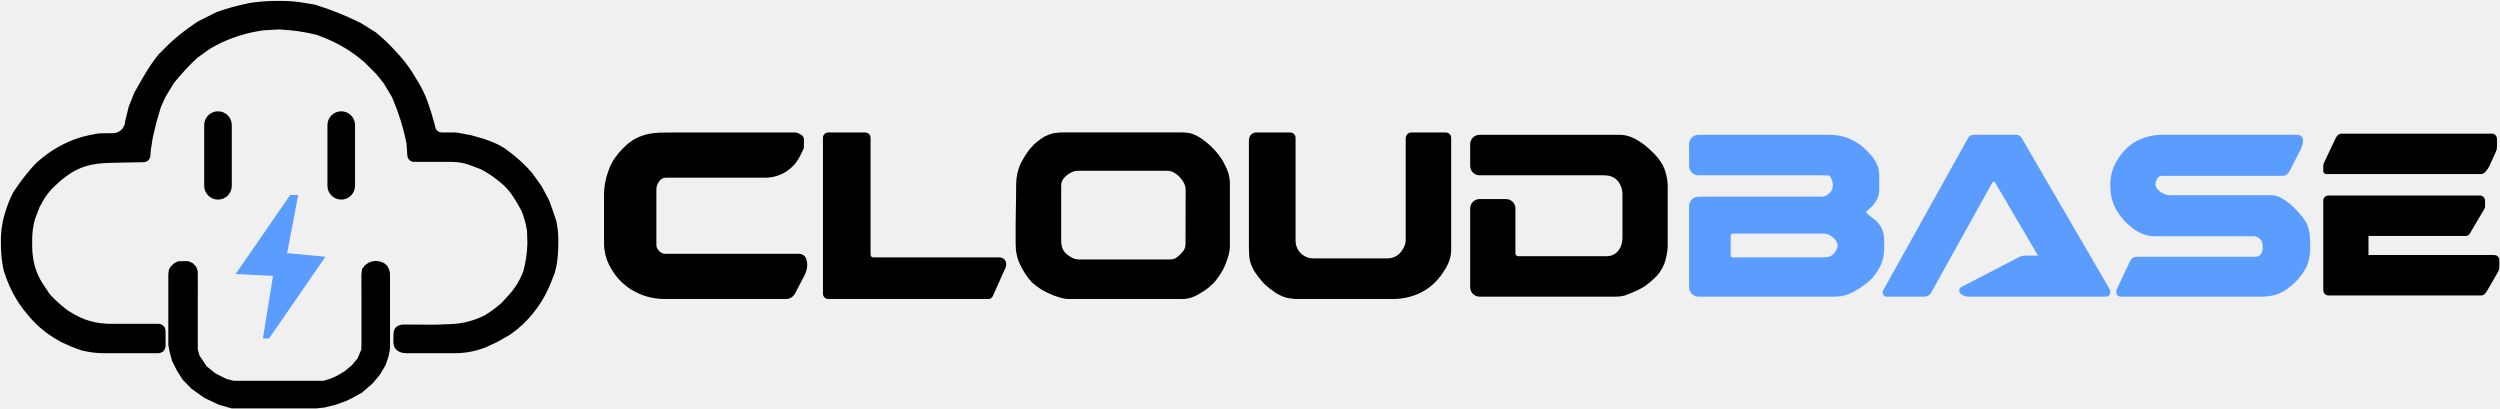
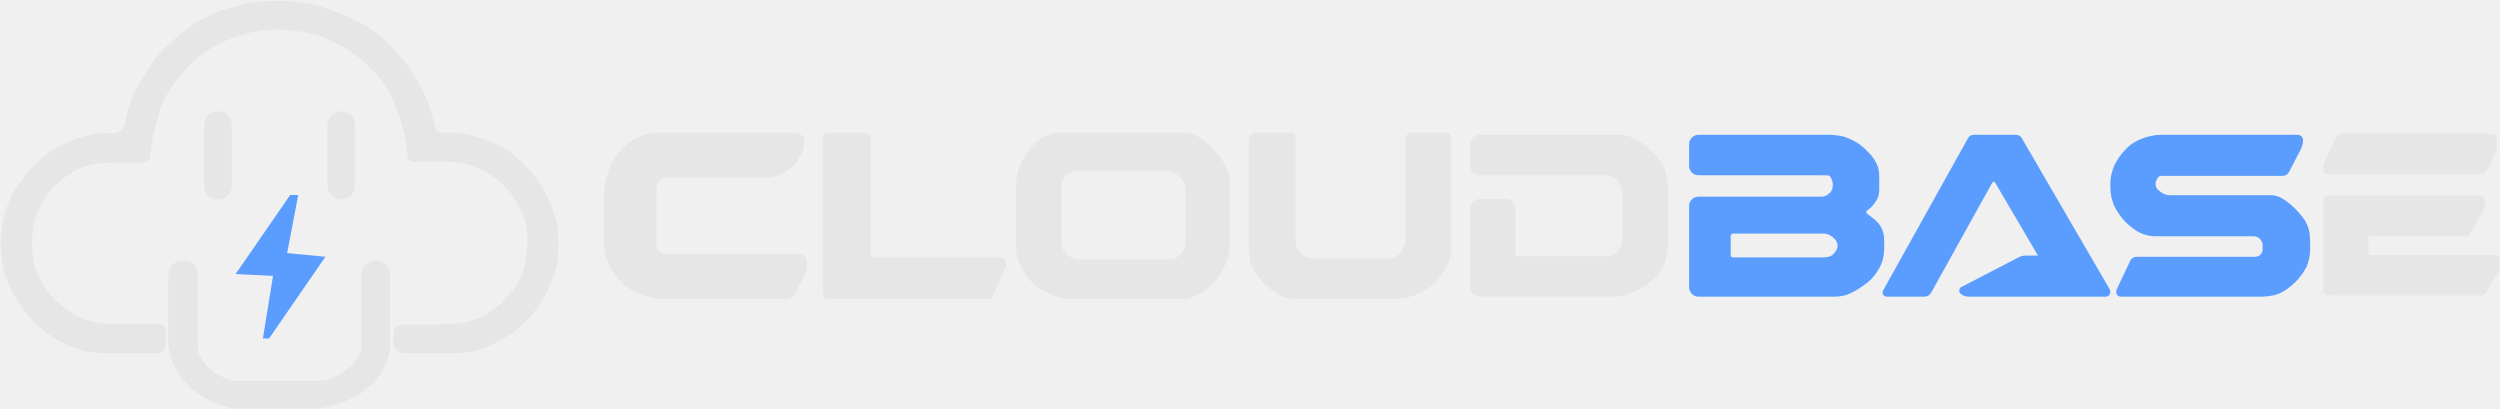
<svg xmlns="http://www.w3.org/2000/svg" width="1359" height="222" viewBox="0 0 1359 222" fill="none">
  <g clip-path="url(#clip0_2_4)">
    <path d="M158 106.5L129 148.5L149 149.5L143.5 183.5H146L176 140L155.5 138L161.5 106.5H158Z" fill="#5B9DFF" stroke="#5B9DFF" />
-     <rect x="111" y="60.5" width="15" height="48" rx="7.5" fill="black" />
-     <rect x="178" y="60.5" width="15" height="48" rx="7.5" fill="black" />
-     <path d="M92 169V174V187.5L92.808 191.591L94 196L96.5 201L99.654 206.04L104.5 211L111.362 215.88L118.976 219.472L126 221.5H142H162.5H172L176.5 221L182.5 219.5L188 217.5L192 215.5L196.5 213L202.17 208.091L206 203.5L209.146 198.295L210.779 193.434L211.5 189.5V184.5V171.5V159.5V151.5V148.5L211 146.5L210.122 144.804L208.717 143.589L206.609 142.643L204.259 142.319L202.205 142.616L200.422 143.372L198.639 144.615L197.342 146.398L196.964 149.046L197 166V186.5L196.911 190.157L194.78 195.153L191.5 199L187.578 202.245L183.154 204.873L179.642 206.36L176 207.5H164H150.5H135.5H127L123 206.5L117 203.5L112 199.5L108 193.5L107 190V181V171V161L107.043 155.5L106.993 147.616L106.286 145.374L104.568 143.496L102.207 142.454L97 142.5L95 143.5L93.967 144.45L93 145.5L92.279 146.851L92 149V155V159.5V164.5V169Z" fill="black" stroke="black" />
-     <path d="M74 191.5H58H56.685C52.577 191.5 48.485 190.996 44.5 190L39 188L33.5 185.5L31.278 184.23C28.1 182.414 25.107 180.293 22.341 177.896C20.117 175.968 18.048 173.869 16.152 171.618L15.019 170.273C12.346 167.099 9.993 163.669 7.993 160.033C6.334 157.016 4.924 153.868 3.778 150.622L2.5 147C1.503 142.346 1 137.6 1 132.841V129L1.105 127.312C1.367 123.122 2.172 118.983 3.5 115C4.498 111.673 5.781 108.438 7.335 105.331L7.5 105L8.593 103.36C11.859 98.461 15.506 93.827 19.5 89.5L20.644 88.46C23.542 85.826 26.682 83.472 30.023 81.43L30.245 81.294C32.745 79.767 35.356 78.429 38.055 77.293L38.579 77.072C41.851 75.694 45.254 74.649 48.736 73.953L52.192 73.262C53.062 73.088 53.947 72.994 54.834 72.981L61.547 72.885C65.133 72.834 68.107 70.094 68.45 66.523C68.483 66.175 68.543 65.829 68.627 65.49L70.5 58L73.5 50.5L77.5 43.5L79.254 40.519C81.415 36.844 83.837 33.329 86.5 30L92.5 24C96.827 20.006 101.461 16.359 106.36 13.093L108 12L118 7C123.66 5.003 129.454 3.409 135.339 2.232L136.5 2C141.161 1.334 145.863 1 150.571 1H152.917C156.965 1 161.007 1.334 165 2L171 3L171.177 3.054C179.711 5.68 188.014 9.007 196 13L204 18C207.662 20.996 211.105 24.251 214.302 27.738L215 28.5L216.362 29.998C218.784 32.662 221.003 35.504 223 38.5L227 45C228.995 48.326 230.675 51.855 232 55.5L234 61.5L235.911 68.189C235.97 68.396 236.013 68.607 236.04 68.821C236.303 70.923 238.089 72.5 240.207 72.5H246.905C247.633 72.5 248.36 72.568 249.077 72.702L256 74L263 76L265.558 76.913C268.511 77.968 271.341 79.338 274 81L275.526 82.102C280.491 85.688 285.014 89.85 289 94.5L294 101.5L298 109L300 114.5L302 120.5C302.665 123.825 303 127.208 303 130.599V131.5V132.417C303 136.465 302.666 140.507 302 144.5L301 148.5L299 153.5C297.669 156.828 296.073 160.044 294.229 163.118L294 163.5L292 166.5L291.54 167.145C288.526 171.364 284.984 175.18 281 178.5L277 181.5L270 185.5L263.5 188.5L261.251 189.25C258.756 190.081 256.19 190.687 253.585 191.059C251.531 191.353 249.458 191.5 247.383 191.5H236H220.779C220.261 191.5 219.744 191.452 219.234 191.356L218.868 191.288C218.101 191.144 217.367 190.861 216.702 190.452L216.479 190.314C216.214 190.151 215.968 189.958 215.746 189.739C215.257 189.254 214.897 188.654 214.702 187.993L214.601 187.653C214.461 187.179 214.385 186.687 214.377 186.193L214.348 184.526L214.421 181.315C214.429 180.957 214.478 180.601 214.566 180.254L214.648 179.932C214.823 179.241 215.197 178.617 215.723 178.136C216.054 177.834 216.437 177.596 216.853 177.433L217.189 177.302C217.846 177.045 218.546 176.914 219.251 176.918L237 177L245.726 176.636C247.905 176.546 250.074 176.285 252.213 175.857C255.063 175.287 257.847 174.423 260.518 173.278L263.5 172C266.826 170.004 269.959 167.703 272.858 165.126L273 165L276.892 160.784C278.295 159.264 279.576 157.635 280.724 155.914C282.237 153.644 283.511 151.223 284.524 148.69L285 147.5C286.329 142.518 287.061 137.395 287.182 132.24L287.185 132.106L287 125.5L286.885 124.812C286.297 121.281 285.329 117.824 284 114.5L281.5 110L279.317 106.57C278.44 105.192 277.46 103.883 276.384 102.653C275.13 101.221 273.752 99.902 272.266 98.713L270.73 97.484C268.248 95.499 265.597 93.734 262.806 92.212L261.5 91.5L255.646 89.305C254.218 88.769 252.748 88.35 251.252 88.05C249.422 87.684 247.56 87.5 245.693 87.5H229H225.074C224.083 87.5 223.15 87.034 222.556 86.241C222.193 85.757 221.977 85.179 221.934 84.576L221.449 77.739C219.82 69.601 217.37 61.648 214.137 54.005L213.5 52.5L209 45L205 40L198.5 33.5L196.899 32.166C193.971 29.726 190.858 27.515 187.589 25.554C184.202 23.521 180.657 21.763 176.989 20.296L172.5 18.5C165.85 16.837 159.051 15.843 152.203 15.532L151.5 15.5L143 16L141.086 16.302C136.041 17.099 131.088 18.393 126.298 20.167C122.107 21.72 118.059 23.632 114.199 25.884L114 26L107 31C102.34 35.327 97.973 40.034 94 45L89.5 52.5L87 58L84.5 66.5L82.5 75L81.5 81.5L81.237 84.725C81.147 85.834 80.49 86.816 79.5 87.323C79.066 87.545 78.586 87.665 78.098 87.674L60.5 88L56.175 88.206C53.946 88.312 51.73 88.609 49.552 89.096L49.008 89.217C46.676 89.737 44.406 90.505 42.237 91.506C40.085 92.499 38.044 93.717 36.148 95.139L33 97.5L29.674 100.523C28.227 101.839 26.896 103.276 25.696 104.819C24.567 106.271 23.558 107.811 22.677 109.425L21 112.5L18.5 119C17.504 122.65 17 126.417 17 130.201V134.02C17 136.335 17.202 138.647 17.605 140.927L17.723 141.598C18.239 144.52 19.13 147.364 20.373 150.059C21.123 151.684 21.999 153.248 22.992 154.737L26.5 160C29.161 162.993 32.098 165.729 35.272 168.171L37 169.5L40.443 171.467C42.807 172.819 45.311 173.91 47.91 174.722C50.628 175.571 53.433 176.11 56.272 176.329L58.5 176.5H85H85.856C86.282 176.5 86.706 176.569 87.111 176.704L87.329 176.776C87.77 176.923 88.171 177.171 88.5 177.5C88.829 177.829 89.077 178.23 89.224 178.671L89.296 178.889C89.431 179.294 89.5 179.717 89.5 180.144V187.856C89.5 188.283 89.431 188.706 89.296 189.111L89.224 189.329C89.077 189.77 88.829 190.171 88.5 190.5C88.171 190.829 87.77 191.077 87.329 191.224L87.111 191.296C86.706 191.431 86.282 191.5 85.856 191.5H83.5H74Z" fill="black" stroke="black" />
-     <path d="M329 106.029V132.283C329 133.486 329.085 134.687 329.255 135.877C329.516 137.698 329.973 139.485 330.618 141.207L330.657 141.31C331.275 142.96 332.057 144.543 332.991 146.037L333.613 147.033C334.417 148.319 335.316 149.543 336.303 150.695C337.896 152.553 339.708 154.211 341.7 155.634L343.229 156.726L344.516 157.462C346.67 158.692 348.952 159.681 351.323 160.41C354.532 161.398 357.871 161.9 361.229 161.9H427.197C428.115 161.9 429.016 161.646 429.799 161.166C430.566 160.696 431.191 160.026 431.608 159.229L436.824 149.261C437.375 148.208 437.756 147.074 437.951 145.902L438.083 145.109C438.228 144.238 438.208 143.347 438.022 142.484L437.781 141.36C437.627 140.644 437.251 139.995 436.706 139.506C436.068 138.933 435.242 138.617 434.385 138.617H361.627C361.009 138.617 360.396 138.499 359.822 138.271C359.346 138.082 358.903 137.82 358.509 137.494L358.34 137.354C358.048 137.113 357.778 136.846 357.534 136.555L357.305 136.283C356.972 135.887 356.705 135.44 356.512 134.96C356.282 134.385 356.164 133.771 356.164 133.152V103.691V102.93C356.164 101.73 356.451 100.548 357 99.482L357.771 98.262C358.01 97.883 358.299 97.539 358.631 97.238C359.191 96.73 359.859 96.357 360.585 96.148L360.635 96.133C361.101 95.999 361.585 95.93 362.07 95.93H416.044C423.74 95.93 430.776 91.582 434.218 84.698L436.073 80.986C436.264 80.606 436.363 80.186 436.363 79.761V77.174V75.804C436.363 75.048 435.968 74.348 435.323 73.956L434.269 73.319L434.243 73.304C433.514 72.874 432.682 72.647 431.835 72.647H425.368H387.209H369.099L359.24 72.728L355.75 72.954L352.564 73.459C351.086 73.779 349.638 74.223 348.234 74.784L347.109 75.234L344.521 76.606L341.935 78.468L339.237 80.957L336.761 83.642L334.821 86.229L333.527 88.169L332.234 90.756L331.335 93.154C330.642 95.002 330.099 96.903 329.712 98.838C329.239 101.205 329 103.614 329 106.029Z" fill="black" stroke="black" stroke-width="1.294" />
-     <path d="M448.004 159.659V74.888C448.004 74.305 448.232 73.745 448.638 73.327C449.06 72.892 449.64 72.647 450.246 72.647H470.34C470.946 72.647 471.526 72.892 471.948 73.327C472.354 73.745 472.581 74.305 472.581 74.888V138.345C472.581 138.928 472.809 139.488 473.215 139.906C473.637 140.341 474.217 140.586 474.823 140.586H543.499C544.068 140.586 544.623 140.758 545.092 141.08C545.856 141.604 546.312 142.472 546.312 143.399V143.813C546.312 144.32 546.205 144.822 545.998 145.285L539.08 160.72C538.758 161.438 538.045 161.9 537.258 161.9H450.246C449.64 161.9 449.06 161.655 448.638 161.22C448.232 160.802 448.004 160.242 448.004 159.659Z" fill="black" stroke="black" stroke-width="1.294" />
-     <path d="M642.427 72C643.736 72 645.042 72.104 646.333 72.311L646.886 72.405L646.93 72.414L646.973 72.428L648.573 72.96L648.593 72.967L648.613 72.975L650.111 73.586C650.137 73.596 650.163 73.609 650.188 73.623L650.189 73.624L651.967 74.647L651.981 74.655L651.994 74.663L653.461 75.603L653.479 75.614L653.497 75.627L654.75 76.552L654.76 76.559L654.769 76.566L656.045 77.583L656.058 77.592L656.07 77.603L657.57 78.919L657.58 78.928L657.589 78.938L659.113 80.394L659.136 80.417L660.681 82.058L660.696 82.073L660.71 82.091L662.076 83.754L662.093 83.775L663.257 85.323L663.266 85.335L663.275 85.348L664.315 86.873L664.33 86.894L664.342 86.915L665.212 88.431L665.22 88.444L665.228 88.459L665.915 89.809L665.92 89.819L665.925 89.831L666.54 91.166L666.543 91.175L667.281 92.84L667.292 92.868L667.302 92.897L667.867 94.587L667.875 94.614L667.882 94.642C668.201 95.969 668.421 97.319 668.541 98.68L668.548 98.762L668.55 98.79V134.421L668.546 134.456L668.346 136.296L668.342 136.328L668.335 136.359L667.892 138.473L667.886 138.499L667.878 138.525L667.333 140.357L667.329 140.37L667.324 140.384L666.641 142.356L666.636 142.37L666.631 142.382L665.744 144.638L665.734 144.661L665.723 144.685L664.69 146.796L664.677 146.822L664.663 146.848L663.645 148.521L663.642 148.527L663.638 148.533L662.595 150.168L662.583 150.187L662.571 150.203L661.018 152.318L661 152.343L660.98 152.365L659.281 154.276L659.257 154.303L659.231 154.327L658.187 155.269C658.183 155.273 658.176 155.273 658.172 155.268L657.754 154.788C657.989 155.058 657.96 155.466 657.691 155.701L657.047 156.261L657.033 156.273L657.016 156.286L655.78 157.234L655.765 157.245L655.75 157.256L654.195 158.313L654.183 158.321L654.171 158.328L652.14 159.583L652.14 159.583C652.132 159.589 652.123 159.594 652.114 159.599L650.576 160.449C649.73 160.916 648.846 161.309 647.933 161.624C647.101 161.911 646.238 162.133 645.372 162.286C644.397 162.458 643.397 162.547 642.406 162.547H580.713L580.679 162.543L578.743 162.336L578.703 162.331L578.663 162.322L576.697 161.858L576.675 161.854L576.654 161.847L573.008 160.718L572.972 160.707L572.937 160.691L569.428 159.136L569.41 159.128L569.392 159.118L566.26 157.489L566.236 157.477L566.212 157.462C564.37 156.293 562.63 154.969 561.013 153.505L560.887 153.391L560.855 153.36L560.827 153.327L558.79 150.908C558.775 150.892 558.762 150.875 558.75 150.856L557.143 148.509L557.13 148.49L557.12 148.472L555.637 145.953L555.626 145.935L555.617 145.915L554.289 143.261L554.277 143.236L554.267 143.212L553.472 141.234L553.465 141.217L553.459 141.199C553.021 139.894 552.691 138.555 552.474 137.195L552.264 135.884L552.258 135.845L552.257 135.805L552.133 132.396V121.626L552.423 100.015V100.001L552.424 99.987L552.595 96.983L552.596 96.961L552.599 96.939C552.832 95.097 553.237 93.28 553.808 91.514L553.825 91.462L553.832 91.439L553.841 91.416L554.926 88.766L554.94 88.731L554.958 88.698L556.157 86.519L556.163 86.508L556.169 86.496L557.657 84.036L557.669 84.016L557.683 83.996L559.622 81.273C559.636 81.253 559.652 81.233 559.669 81.214L559.669 81.214L562.181 78.445L562.204 78.42L562.229 78.397L562.39 78.253C564.019 76.796 565.772 75.482 567.626 74.326L567.659 74.306L567.693 74.29L568.185 74.058C569.641 73.372 571.158 72.825 572.716 72.423L572.749 72.415L572.781 72.41C574.588 72.137 576.414 72 578.242 72H642.427ZM585.926 92.804C585.47 92.804 585.014 92.847 584.566 92.932C584.208 93 583.854 93.094 583.51 93.215L583.426 93.244C582.987 93.398 582.561 93.588 582.154 93.811L581.626 94.102L581.61 94.11L581.595 94.12L580.478 94.816L580.443 94.838L580.411 94.864L579.41 95.681L579.379 95.706L579.352 95.734L578.51 96.613L578.486 96.64L578.463 96.668L578.007 97.264C577.725 97.632 577.49 98.035 577.308 98.462C577.173 98.778 577.068 99.106 576.994 99.441L576.988 99.464C576.895 99.88 576.849 100.305 576.849 100.731V131.231C576.849 132.041 576.946 132.847 577.136 133.634L577.242 134.071C577.441 134.895 577.778 135.68 578.238 136.392C578.719 137.136 579.328 137.791 580.037 138.324L580.943 139.007L580.965 139.024L580.989 139.039L582.294 139.856C582.809 140.179 583.359 140.442 583.933 140.64C584.767 140.926 585.642 141.072 586.524 141.072H636.051L636.07 141.071L636.712 141.034C637.211 141.005 637.705 140.91 638.178 140.75C638.81 140.536 639.399 140.211 639.917 139.789L640.363 139.426L640.374 139.417L640.384 139.407L641.481 138.432L641.507 138.408L641.531 138.383L642.45 137.366C642.45 137.365 642.451 137.365 642.451 137.366C642.451 137.366 642.452 137.366 642.452 137.366L642.861 136.922C643.18 136.576 643.457 136.195 643.689 135.785L643.723 135.724C643.916 135.383 644.072 135.022 644.188 134.647C644.315 134.236 644.394 133.811 644.421 133.382L644.484 132.414L644.485 132.395V132.374L644.55 103.382C644.552 102.801 644.5 102.221 644.396 101.649L644.389 101.613L644.378 101.578L644.136 100.777L644.129 100.754L644.121 100.73L643.684 99.605L643.669 99.568L643.652 99.534L643.531 99.308C643.235 98.752 642.899 98.218 642.527 97.711C642.125 97.163 641.681 96.647 641.2 96.167L640.481 95.451L640.457 95.427L640.43 95.405L639.584 94.727C639.195 94.413 638.78 94.132 638.344 93.886L638.17 93.787C637.635 93.484 637.064 93.247 636.471 93.082C635.808 92.897 635.122 92.804 634.433 92.804H585.926Z" fill="black" />
-     <path d="M642.427 72C643.736 72 645.042 72.104 646.333 72.311L646.886 72.405L646.93 72.414L646.973 72.428L648.573 72.96L648.593 72.967L648.613 72.975L650.111 73.586C650.137 73.596 650.163 73.609 650.188 73.623L650.189 73.624L651.967 74.647L651.981 74.655L651.994 74.663L653.461 75.603L653.479 75.614L653.497 75.627L654.75 76.552L654.76 76.559L654.769 76.566L656.045 77.583L656.058 77.592L656.07 77.603L657.57 78.919L657.58 78.928L657.589 78.938L659.113 80.394L659.136 80.417L660.681 82.058L660.696 82.073L660.71 82.091L662.076 83.754L662.093 83.775L663.257 85.323L663.266 85.335L663.275 85.348L664.315 86.873L664.33 86.894L664.342 86.915L665.212 88.431L665.22 88.444L665.228 88.459L665.915 89.809L665.92 89.819L665.925 89.831L666.54 91.166L666.543 91.175L667.281 92.84L667.292 92.868L667.302 92.897L667.867 94.587L667.875 94.614L667.882 94.642C668.201 95.969 668.421 97.319 668.541 98.68L668.548 98.762L668.55 98.79V134.421L668.546 134.456L668.346 136.296L668.342 136.328L668.335 136.359L667.892 138.473L667.886 138.499L667.878 138.525L667.333 140.357L667.329 140.37L667.324 140.384L666.641 142.356L666.636 142.37L666.631 142.382L665.744 144.638L665.734 144.661L665.723 144.685L664.69 146.796L664.677 146.822L664.663 146.848L663.645 148.521L663.642 148.527L663.638 148.533L662.595 150.168L662.583 150.187L662.571 150.203L661.018 152.318L661 152.343L660.98 152.365L659.281 154.276L659.257 154.303L659.231 154.327L658.187 155.269C658.183 155.273 658.176 155.273 658.172 155.268L657.754 154.788C657.989 155.058 657.96 155.466 657.691 155.701L657.047 156.261L657.033 156.273L657.016 156.286L655.78 157.234L655.765 157.245L655.75 157.256L654.195 158.313L654.183 158.321L654.171 158.328L652.14 159.583L652.14 159.583C652.132 159.589 652.123 159.594 652.114 159.599L650.576 160.449C649.73 160.916 648.846 161.309 647.933 161.624C647.101 161.911 646.238 162.133 645.372 162.286C644.397 162.458 643.397 162.547 642.406 162.547H580.713L580.679 162.543L578.743 162.336L578.703 162.331L578.663 162.322L576.697 161.858L576.675 161.854L576.654 161.847L573.008 160.718L572.972 160.707L572.937 160.691L569.428 159.136L569.41 159.128L569.392 159.118L566.26 157.489L566.236 157.477L566.212 157.462C564.37 156.293 562.63 154.969 561.013 153.505L560.887 153.391L560.855 153.36L560.827 153.327L558.79 150.908C558.775 150.892 558.762 150.875 558.75 150.856L557.143 148.509L557.13 148.49L557.12 148.472L555.637 145.953L555.626 145.935L555.617 145.915L554.289 143.261L554.277 143.236L554.267 143.212L553.472 141.234L553.465 141.217L553.459 141.199C553.021 139.894 552.691 138.555 552.474 137.195L552.264 135.884L552.258 135.845L552.257 135.805L552.133 132.396V121.626L552.423 100.015V100.001L552.424 99.987L552.595 96.983L552.596 96.961L552.599 96.939C552.832 95.097 553.237 93.28 553.808 91.514L553.825 91.462L553.832 91.439L553.841 91.416L554.926 88.766L554.94 88.731L554.958 88.698L556.157 86.519L556.163 86.508L556.169 86.496L557.657 84.036L557.669 84.016L557.683 83.996L559.622 81.273C559.636 81.253 559.652 81.233 559.669 81.214L559.669 81.214L562.181 78.445L562.204 78.42L562.229 78.397L562.39 78.253C564.019 76.796 565.772 75.482 567.626 74.326L567.659 74.306L567.693 74.29L568.185 74.058C569.641 73.372 571.158 72.825 572.716 72.423L572.749 72.415L572.781 72.41C574.588 72.137 576.414 72 578.242 72H642.427ZM585.926 92.804C585.47 92.804 585.014 92.847 584.566 92.932C584.208 93 583.854 93.094 583.51 93.215L583.426 93.244C582.987 93.398 582.561 93.588 582.154 93.811L581.626 94.102L581.61 94.11L581.595 94.12L580.478 94.816L580.443 94.838L580.411 94.864L579.41 95.681L579.379 95.706L579.352 95.734L578.51 96.613L578.486 96.64L578.463 96.668L578.007 97.264C577.725 97.632 577.49 98.035 577.308 98.462C577.173 98.778 577.068 99.106 576.994 99.441L576.988 99.464C576.895 99.88 576.849 100.305 576.849 100.731V131.231C576.849 132.041 576.946 132.847 577.136 133.634L577.242 134.071C577.441 134.895 577.778 135.68 578.238 136.392C578.719 137.136 579.328 137.791 580.037 138.324L580.943 139.007L580.965 139.024L580.989 139.039L582.294 139.856C582.809 140.179 583.359 140.442 583.933 140.64C584.767 140.926 585.642 141.072 586.524 141.072H636.051L636.07 141.071L636.712 141.034C637.211 141.005 637.705 140.91 638.178 140.75C638.81 140.536 639.399 140.211 639.917 139.789L640.363 139.426L640.374 139.417L640.384 139.407L641.481 138.432L641.507 138.408L641.531 138.383L642.45 137.366C642.45 137.365 642.451 137.365 642.451 137.366C642.451 137.366 642.452 137.366 642.452 137.366L642.861 136.922C643.18 136.576 643.457 136.195 643.689 135.785L643.723 135.724C643.916 135.383 644.072 135.022 644.188 134.647C644.315 134.236 644.394 133.811 644.421 133.382L644.484 132.414L644.485 132.395V132.374L644.55 103.382C644.552 102.801 644.5 102.221 644.396 101.649L644.389 101.613L644.378 101.578L644.136 100.777L644.129 100.754L644.121 100.73L643.684 99.605L643.669 99.568L643.652 99.534L643.531 99.308C643.235 98.752 642.899 98.218 642.527 97.711C642.125 97.163 641.681 96.647 641.2 96.167L640.481 95.451L640.457 95.427L640.43 95.405L639.584 94.727C639.195 94.413 638.78 94.132 638.344 93.886L638.17 93.787C637.635 93.484 637.064 93.247 636.471 93.082C635.808 92.897 635.122 92.804 634.433 92.804H585.926Z" fill="black" fill-opacity="0.2" />
-     <path d="M701.363 72.647H682.853C681.986 72.647 681.157 72.998 680.554 73.62C680.317 73.864 680.121 74.145 679.972 74.452L679.928 74.541C679.676 75.061 679.546 75.631 679.546 76.209V134.129L679.66 138.053C679.712 139.826 680.032 141.581 680.609 143.258C680.946 144.236 681.369 145.182 681.872 146.086L682.649 147.481C683.983 149.477 685.465 151.369 687.083 153.143L687.606 153.716L687.855 153.949C689.686 155.668 691.662 157.225 693.76 158.603L695.179 159.431C696.463 160.179 697.84 160.753 699.274 161.139C700.069 161.352 700.878 161.507 701.695 161.602L704.27 161.9H757.25C760.089 161.9 762.917 161.541 765.666 160.832L766.014 160.743C768.22 160.174 770.355 159.36 772.38 158.315L772.552 158.227C773.874 157.545 775.14 156.759 776.338 155.877C778.168 154.529 779.827 152.963 781.28 151.215L782.997 149.15L785.599 145.123L786.401 143.468C787.164 141.896 787.693 140.22 787.972 138.495C788.125 137.547 788.202 136.588 788.202 135.627V80.7V74.903C788.202 74.317 787.974 73.754 787.565 73.332C787.14 72.894 786.556 72.647 785.945 72.647H767.26C766.513 72.647 765.807 72.983 765.336 73.561C764.976 74.004 764.779 74.557 764.779 75.127V130.359C764.779 132.115 764.297 133.838 763.387 135.339L762.779 136.342C762.323 137.094 761.768 137.782 761.13 138.387C759.295 140.127 756.863 141.097 754.335 141.097H713.801C711.426 141.097 709.125 140.266 707.297 138.749C706.601 138.171 705.985 137.502 705.465 136.761C704.264 135.048 703.619 133.007 703.619 130.915V74.903C703.619 74.317 703.391 73.754 702.983 73.332C702.558 72.894 701.973 72.647 701.363 72.647Z" fill="black" stroke="black" stroke-width="1.294" />
-     <path d="M818.711 108.865H804.26C803.089 108.865 801.965 109.331 801.137 110.159C800.309 110.987 799.844 112.111 799.844 113.282V156.19C799.844 157.361 800.309 158.485 801.137 159.313C801.965 160.141 803.089 160.607 804.26 160.607H867.754H878.503C879.955 160.607 881.402 160.436 882.814 160.098L886.51 158.666L886.869 158.521C889.111 157.617 891.283 156.551 893.368 155.33C895.691 153.676 897.871 151.832 899.887 149.816L900.092 149.612L901.806 147.485L902.154 146.934C902.933 145.703 903.601 144.405 904.148 143.054L904.768 141.107L905.276 138.906L905.728 136.254L905.913 133.958V110.159V100.458L905.672 97.847C905.402 96.141 905.006 94.456 904.489 92.806L904.44 92.652L903.326 90.109L902.137 88.153L900.739 86.229L899.084 84.377L897.13 82.449L895.014 80.521L892.952 78.861L890.595 77.254L888.239 75.888L885.962 74.924C884.185 74.273 882.308 73.94 880.415 73.94H806.311H804.26C803.089 73.94 801.965 74.406 801.137 75.234C800.309 76.062 799.844 77.185 799.844 78.357V82.348V90.22C799.844 91.392 800.309 92.515 801.137 93.343C801.965 94.171 803.089 94.637 804.26 94.637H871.634L873.397 94.739C874.342 94.793 875.277 94.993 876.162 95.327C877.589 95.865 878.869 96.748 879.875 97.894C880.42 98.514 880.88 99.205 881.242 99.947L881.405 100.28C881.846 101.183 882.172 102.138 882.377 103.122C882.544 103.93 882.629 104.754 882.629 105.579V129.204C882.629 130.301 882.494 131.393 882.226 132.457L882.13 132.839C881.937 133.605 881.654 134.346 881.287 135.046L881.179 135.254C880.687 136.192 880.028 137.032 879.236 137.735L879.205 137.762C878.313 138.552 877.267 139.146 876.132 139.508C875.294 139.774 874.421 139.91 873.542 139.91H825.335C824.75 139.91 824.188 139.677 823.774 139.263C823.36 138.849 823.127 138.288 823.127 137.702V113.282C823.127 112.111 822.662 110.987 821.833 110.159C821.005 109.331 819.882 108.865 818.711 108.865Z" fill="black" stroke="black" stroke-width="1.294" />
+     <rect x="111.5" y="61" width="14" height="47" rx="7" fill="#E6E6E6" stroke="#E6E6E6" />
+     <rect x="178.5" y="61" width="14" height="47" rx="7" fill="#E6E6E6" stroke="#E6E6E6" />
+     <path d="M92 169V174V187.5L92.808 191.591L94 196L96.5 201L99.654 206.04L104.5 211L111.362 215.88L118.976 219.472L126 221.5H142H162.5H172L176.5 221L182.5 219.5L188 217.5L192 215.5L196.5 213L202.17 208.091L206 203.5L209.146 198.295L210.779 193.434L211.5 189.5V184.5V171.5V159.5V151.5V148.5L211 146.5L210.122 144.804L208.717 143.589L206.609 142.643L204.259 142.319L202.205 142.616L200.422 143.372L198.639 144.615L197.342 146.398L196.964 149.046L197 166V186.5L196.911 190.157L194.78 195.153L191.5 199L187.578 202.245L183.154 204.873L179.642 206.36L176 207.5H164H150.5H135.5H127L123 206.5L117 203.5L112 199.5L108 193.5L107 190V181V171V161L107.043 155.5L106.993 147.616L106.286 145.374L104.568 143.496L102.207 142.454L97 142.5L95 143.5L93.967 144.45L93 145.5L92.279 146.851L92 149V155V159.5V164.5V169Z" fill="#E6E6E6" stroke="#E6E6E6" />
+     <path d="M74 191.5H58H56.685C52.577 191.5 48.485 190.996 44.5 190L39 188L33.5 185.5L31.278 184.23C28.1 182.414 25.107 180.293 22.341 177.896C20.117 175.968 18.048 173.869 16.152 171.618L15.019 170.273C12.346 167.099 9.993 163.669 7.993 160.033C6.334 157.016 4.924 153.868 3.778 150.622L2.5 147C1.503 142.346 1 137.6 1 132.841V129L1.105 127.312C1.367 123.122 2.172 118.983 3.5 115C4.498 111.673 5.781 108.438 7.335 105.331L7.5 105L8.593 103.36C11.859 98.461 15.506 93.827 19.5 89.5L20.644 88.46C23.542 85.826 26.682 83.472 30.023 81.43L30.245 81.294C32.745 79.767 35.356 78.429 38.055 77.293L38.579 77.072C41.851 75.694 45.254 74.649 48.736 73.953L52.192 73.262C53.062 73.088 53.947 72.994 54.834 72.981L61.547 72.885C65.133 72.834 68.107 70.094 68.45 66.523C68.483 66.175 68.543 65.829 68.627 65.49L70.5 58L73.5 50.5L77.5 43.5L79.254 40.519C81.415 36.844 83.837 33.329 86.5 30L92.5 24C96.827 20.006 101.461 16.359 106.36 13.093L108 12L118 7C123.66 5.003 129.454 3.409 135.339 2.232L136.5 2C141.161 1.334 145.863 1 150.571 1H152.917C156.965 1 161.007 1.334 165 2L171 3L171.177 3.054C179.711 5.68 188.014 9.007 196 13L204 18C207.662 20.996 211.105 24.251 214.302 27.738L215 28.5L216.362 29.998C218.784 32.662 221.003 35.504 223 38.5L227 45C228.995 48.326 230.675 51.855 232 55.5L234 61.5L235.911 68.189C235.97 68.396 236.013 68.607 236.04 68.821C236.303 70.923 238.089 72.5 240.207 72.5H246.905C247.633 72.5 248.36 72.568 249.077 72.702L256 74L263 76L265.558 76.913C268.511 77.968 271.341 79.338 274 81L275.526 82.102C280.491 85.688 285.014 89.85 289 94.5L294 101.5L298 109L300 114.5L302 120.5C302.665 123.825 303 127.208 303 130.599V131.5V132.417C303 136.465 302.666 140.507 302 144.5L301 148.5L299 153.5C297.669 156.828 296.073 160.044 294.229 163.118L294 163.5L292 166.5L291.54 167.145C288.526 171.364 284.984 175.18 281 178.5L277 181.5L270 185.5L263.5 188.5L261.251 189.25C258.756 190.081 256.19 190.687 253.585 191.059C251.531 191.353 249.458 191.5 247.383 191.5H236H220.779C220.261 191.5 219.744 191.452 219.234 191.356L218.868 191.288C218.101 191.144 217.367 190.861 216.702 190.452L216.479 190.314C216.214 190.151 215.968 189.958 215.746 189.739C215.257 189.254 214.897 188.654 214.702 187.993L214.601 187.653C214.461 187.179 214.385 186.687 214.377 186.193L214.348 184.526L214.421 181.315C214.429 180.957 214.478 180.601 214.566 180.254L214.648 179.932C214.823 179.241 215.197 178.617 215.723 178.136C216.054 177.834 216.437 177.596 216.853 177.433L217.189 177.302C217.846 177.045 218.546 176.914 219.251 176.918L237 177L245.726 176.636C247.905 176.546 250.074 176.285 252.213 175.857C255.063 175.287 257.847 174.423 260.518 173.278L263.5 172C266.826 170.004 269.959 167.703 272.858 165.126L273 165L276.892 160.784C278.295 159.264 279.576 157.635 280.724 155.914C282.237 153.644 283.511 151.223 284.524 148.69L285 147.5C286.329 142.518 287.061 137.395 287.182 132.24L287.185 132.106L287 125.5L286.885 124.812C286.297 121.281 285.329 117.824 284 114.5L281.5 110L279.317 106.57C278.44 105.192 277.46 103.883 276.384 102.653C275.13 101.221 273.752 99.902 272.266 98.713L270.73 97.484C268.248 95.499 265.597 93.734 262.806 92.212L261.5 91.5L255.646 89.305C254.218 88.769 252.748 88.35 251.252 88.05C249.422 87.684 247.56 87.5 245.693 87.5H229H225.074C224.083 87.5 223.15 87.034 222.556 86.241C222.193 85.757 221.977 85.179 221.934 84.576L221.449 77.739C219.82 69.601 217.37 61.648 214.137 54.005L213.5 52.5L209 45L205 40L198.5 33.5L196.899 32.166C193.971 29.726 190.858 27.515 187.589 25.554C184.202 23.521 180.657 21.763 176.989 20.296L172.5 18.5C165.85 16.837 159.051 15.843 152.203 15.532L151.5 15.5L143 16L141.086 16.302C136.041 17.099 131.088 18.393 126.298 20.167C122.107 21.72 118.059 23.632 114.199 25.884L114 26L107 31C102.34 35.327 97.973 40.034 94 45L89.5 52.5L87 58L84.5 66.5L82.5 75L81.5 81.5L81.237 84.725C81.147 85.834 80.49 86.816 79.5 87.323C79.066 87.545 78.586 87.665 78.098 87.674L60.5 88L56.175 88.206C53.946 88.312 51.73 88.609 49.552 89.096L49.008 89.217C46.676 89.737 44.406 90.505 42.237 91.506C40.085 92.499 38.044 93.717 36.148 95.139L33 97.5L29.674 100.523C28.227 101.839 26.896 103.276 25.696 104.819C24.567 106.271 23.558 107.811 22.677 109.425L21 112.5L18.5 119C17.504 122.65 17 126.417 17 130.201V134.02C17 136.335 17.202 138.647 17.605 140.927L17.723 141.598C18.239 144.52 19.13 147.364 20.373 150.059C21.123 151.684 21.999 153.248 22.992 154.737L26.5 160C29.161 162.993 32.098 165.729 35.272 168.171L37 169.5L40.443 171.467C42.807 172.819 45.311 173.91 47.91 174.722C50.628 175.571 53.433 176.11 56.272 176.329L58.5 176.5H85H85.856C86.282 176.5 86.706 176.569 87.111 176.704L87.329 176.776C87.77 176.923 88.171 177.171 88.5 177.5C88.829 177.829 89.077 178.23 89.224 178.671L89.296 178.889C89.431 179.294 89.5 179.717 89.5 180.144V187.856C89.5 188.283 89.431 188.706 89.296 189.111L89.224 189.329C89.077 189.77 88.829 190.171 88.5 190.5C88.171 190.829 87.77 191.077 87.329 191.224L87.111 191.296C86.706 191.431 86.282 191.5 85.856 191.5H83.5H74Z" fill="#E6E6E6" stroke="#E6E6E6" />
+     <path d="M329 106.029V132.283C329 133.486 329.085 134.687 329.255 135.877C329.516 137.698 329.973 139.485 330.618 141.207L330.657 141.31C331.275 142.96 332.057 144.543 332.991 146.037L333.613 147.033C334.417 148.319 335.316 149.543 336.303 150.695C337.896 152.553 339.708 154.211 341.7 155.634L343.229 156.726L344.516 157.462C346.67 158.692 348.952 159.681 351.323 160.41C354.532 161.398 357.871 161.9 361.229 161.9H427.197C428.115 161.9 429.016 161.646 429.799 161.166C430.566 160.696 431.191 160.026 431.608 159.229L436.824 149.261C437.375 148.208 437.756 147.074 437.951 145.902L438.083 145.109C438.228 144.238 438.208 143.347 438.022 142.484L437.781 141.36C437.627 140.644 437.251 139.995 436.706 139.506C436.068 138.933 435.242 138.617 434.385 138.617H361.627C361.009 138.617 360.396 138.499 359.822 138.271C359.346 138.082 358.903 137.82 358.509 137.494L358.34 137.354C358.048 137.113 357.778 136.846 357.534 136.555L357.305 136.283C356.972 135.887 356.705 135.44 356.512 134.96C356.282 134.385 356.164 133.771 356.164 133.152V103.691V102.93C356.164 101.73 356.451 100.548 357 99.482L357.771 98.262C358.01 97.883 358.299 97.539 358.631 97.238C359.191 96.73 359.859 96.357 360.585 96.148L360.635 96.133C361.101 95.999 361.585 95.93 362.07 95.93H416.044C423.74 95.93 430.776 91.582 434.218 84.698L436.073 80.986C436.264 80.606 436.363 80.186 436.363 79.761V77.174V75.804C436.363 75.048 435.968 74.348 435.323 73.956L434.269 73.319L434.243 73.304C433.514 72.874 432.682 72.647 431.835 72.647H425.368H387.209H369.099L359.24 72.728L355.75 72.954L352.564 73.459C351.086 73.779 349.638 74.223 348.234 74.784L347.109 75.234L344.521 76.606L341.935 78.468L339.237 80.957L336.761 83.642L334.821 86.229L333.527 88.169L332.234 90.756L331.335 93.154C330.642 95.002 330.099 96.903 329.712 98.838C329.239 101.205 329 103.614 329 106.029Z" fill="#E6E6E6" stroke="#E6E6E6" stroke-width="1.294" />
+     <path d="M448.004 159.659V74.888C448.004 74.305 448.232 73.745 448.638 73.327C449.06 72.892 449.64 72.647 450.246 72.647H470.34C470.946 72.647 471.526 72.892 471.948 73.327C472.354 73.745 472.581 74.305 472.581 74.888V138.345C472.581 138.928 472.809 139.488 473.215 139.906C473.637 140.341 474.217 140.586 474.823 140.586H543.499C544.068 140.586 544.623 140.758 545.092 141.08C545.856 141.604 546.312 142.472 546.312 143.399V143.813C546.312 144.32 546.205 144.822 545.998 145.285L539.08 160.72C538.758 161.438 538.045 161.9 537.258 161.9H450.246C449.64 161.9 449.06 161.655 448.638 161.22C448.232 160.802 448.004 160.242 448.004 159.659Z" fill="#E6E6E6" stroke="#E6E6E6" stroke-width="1.294" />
+     <path d="M642.427 72C643.736 72 645.042 72.104 646.333 72.311L646.886 72.405L646.93 72.414L646.973 72.428L648.573 72.96L648.593 72.967L648.613 72.975L650.111 73.586C650.137 73.596 650.163 73.609 650.188 73.623L650.189 73.624L651.967 74.647L651.981 74.655L651.994 74.663L653.461 75.603L653.479 75.614L653.497 75.627L654.75 76.552L654.76 76.559L654.769 76.566L656.045 77.583L656.058 77.592L656.07 77.603L657.57 78.919L657.58 78.928L657.589 78.938L659.113 80.394L659.136 80.417L660.681 82.058L660.696 82.073L660.71 82.091L662.076 83.754L662.093 83.775L663.257 85.323L663.266 85.335L663.275 85.348L664.315 86.873L664.33 86.894L664.342 86.915L665.212 88.431L665.22 88.444L665.228 88.459L665.915 89.809L665.92 89.819L665.925 89.831L666.54 91.166L666.543 91.175L667.281 92.84L667.292 92.868L667.302 92.897L667.867 94.587L667.875 94.614L667.882 94.642C668.201 95.969 668.421 97.319 668.541 98.68L668.548 98.762L668.55 98.79V134.421L668.546 134.456L668.346 136.296L668.342 136.328L668.335 136.359L667.892 138.473L667.886 138.499L667.878 138.525L667.333 140.357L667.329 140.37L667.324 140.384L666.641 142.356L666.636 142.37L666.631 142.382L665.744 144.638L665.734 144.661L665.723 144.685L664.69 146.796L664.677 146.822L664.663 146.848L663.645 148.521L663.642 148.527L663.638 148.533L662.595 150.168L662.583 150.187L662.571 150.203L661.018 152.318L661 152.343L660.98 152.365L659.281 154.276L659.257 154.303L659.231 154.327L658.187 155.269C658.183 155.273 658.176 155.273 658.172 155.268L657.754 154.788C657.989 155.058 657.96 155.466 657.691 155.701L657.047 156.261L657.033 156.273L657.016 156.286L655.78 157.234L655.765 157.245L655.75 157.256L654.195 158.313L654.183 158.321L654.171 158.328L652.14 159.583L652.14 159.583C652.132 159.589 652.123 159.594 652.114 159.599L650.576 160.449C649.73 160.916 648.846 161.309 647.933 161.624C647.101 161.911 646.238 162.133 645.372 162.286C644.397 162.458 643.397 162.547 642.406 162.547H580.713L580.679 162.543L578.743 162.336L578.703 162.331L578.663 162.322L576.697 161.858L576.675 161.854L576.654 161.847L573.008 160.718L572.972 160.707L572.937 160.691L569.428 159.136L569.41 159.128L569.392 159.118L566.26 157.489L566.236 157.477L566.212 157.462C564.37 156.293 562.63 154.969 561.013 153.505L560.887 153.391L560.855 153.36L560.827 153.327L558.79 150.908C558.775 150.892 558.762 150.875 558.75 150.856L557.143 148.509L557.13 148.49L557.12 148.472L555.637 145.953L555.626 145.935L555.617 145.915L554.289 143.261L554.277 143.236L554.267 143.212L553.472 141.234L553.465 141.217L553.459 141.199C553.021 139.894 552.691 138.555 552.474 137.195L552.264 135.884L552.258 135.845L552.257 135.805L552.133 132.396V121.626L552.423 100.015V100.001L552.424 99.987L552.595 96.983L552.596 96.961L552.599 96.939C552.832 95.097 553.237 93.28 553.808 91.514L553.825 91.462L553.832 91.439L553.841 91.416L554.926 88.766L554.94 88.731L554.958 88.698L556.157 86.519L556.163 86.508L556.169 86.496L557.657 84.036L557.669 84.016L557.683 83.996L559.622 81.273C559.636 81.253 559.652 81.233 559.669 81.214L559.669 81.214L562.181 78.445L562.204 78.42L562.229 78.397L562.39 78.253C564.019 76.796 565.772 75.482 567.626 74.326L567.659 74.306L567.693 74.29L568.185 74.058C569.641 73.372 571.158 72.825 572.716 72.423L572.749 72.415L572.781 72.41C574.588 72.137 576.414 72 578.242 72H642.427ZM585.926 92.804C585.47 92.804 585.014 92.847 584.566 92.932C584.208 93 583.854 93.094 583.51 93.215L583.426 93.244C582.987 93.398 582.561 93.588 582.154 93.811L581.626 94.102L581.61 94.11L581.595 94.12L580.478 94.816L580.443 94.838L580.411 94.864L579.41 95.681L579.379 95.706L579.352 95.734L578.51 96.613L578.486 96.64L578.463 96.668L578.007 97.264C577.725 97.632 577.49 98.035 577.308 98.462C577.173 98.778 577.068 99.106 576.994 99.441L576.988 99.464C576.895 99.88 576.849 100.305 576.849 100.731V131.231C576.849 132.041 576.946 132.847 577.136 133.634L577.242 134.071C577.441 134.895 577.778 135.68 578.238 136.392C578.719 137.136 579.328 137.791 580.037 138.324L580.943 139.007L580.965 139.024L580.989 139.039L582.294 139.856C582.809 140.179 583.359 140.442 583.933 140.64C584.767 140.926 585.642 141.072 586.524 141.072H636.051L636.07 141.071L636.712 141.034C637.211 141.005 637.705 140.91 638.178 140.75C638.81 140.536 639.399 140.211 639.917 139.789L640.363 139.426L640.374 139.417L640.384 139.407L641.481 138.432L641.507 138.408L641.531 138.383L642.45 137.366C642.45 137.365 642.451 137.365 642.451 137.366C642.451 137.366 642.452 137.366 642.452 137.366L642.861 136.922C643.18 136.576 643.457 136.195 643.689 135.785L643.723 135.724C643.916 135.383 644.072 135.022 644.188 134.647C644.315 134.236 644.394 133.811 644.421 133.382L644.484 132.414L644.485 132.395V132.374L644.55 103.382C644.552 102.801 644.5 102.221 644.396 101.649L644.389 101.613L644.378 101.578L644.136 100.777L644.129 100.754L644.121 100.73L643.684 99.605L643.669 99.568L643.652 99.534L643.531 99.308C643.235 98.752 642.899 98.218 642.527 97.711C642.125 97.163 641.681 96.647 641.2 96.167L640.481 95.451L640.457 95.427L640.43 95.405L639.584 94.727C639.195 94.413 638.78 94.132 638.344 93.886L638.17 93.787C637.635 93.484 637.064 93.247 636.471 93.082C635.808 92.897 635.122 92.804 634.433 92.804H585.926Z" fill="#E6E6E6" />
+     <path d="M701.363 72.647H682.853C681.986 72.647 681.157 72.998 680.554 73.62C680.317 73.864 680.121 74.145 679.972 74.452L679.928 74.541C679.676 75.061 679.546 75.631 679.546 76.209V134.129L679.66 138.053C679.712 139.826 680.032 141.581 680.609 143.258C680.946 144.236 681.369 145.182 681.872 146.086L682.649 147.481C683.983 149.477 685.465 151.369 687.083 153.143L687.606 153.716L687.855 153.949C689.686 155.668 691.662 157.225 693.76 158.603L695.179 159.431C696.463 160.179 697.84 160.753 699.274 161.139C700.069 161.352 700.878 161.507 701.695 161.602L704.27 161.9H757.25C760.089 161.9 762.917 161.541 765.666 160.832L766.014 160.743C768.22 160.174 770.355 159.36 772.38 158.315L772.552 158.227C773.874 157.545 775.14 156.759 776.338 155.877C778.168 154.529 779.827 152.963 781.28 151.215L782.997 149.15L785.599 145.123L786.401 143.468C787.164 141.896 787.693 140.22 787.972 138.495C788.125 137.547 788.202 136.588 788.202 135.627V80.7V74.903C788.202 74.317 787.974 73.754 787.565 73.332C787.14 72.894 786.556 72.647 785.945 72.647H767.26C766.513 72.647 765.807 72.983 765.336 73.561C764.976 74.004 764.779 74.557 764.779 75.127V130.359C764.779 132.115 764.297 133.838 763.387 135.339L762.779 136.342C762.323 137.094 761.768 137.782 761.13 138.387C759.295 140.127 756.863 141.097 754.335 141.097H713.801C711.426 141.097 709.125 140.266 707.297 138.749C706.601 138.171 705.985 137.502 705.465 136.761C704.264 135.048 703.619 133.007 703.619 130.915V74.903C703.619 74.317 703.391 73.754 702.983 73.332C702.558 72.894 701.973 72.647 701.363 72.647Z" fill="#E6E6E6" stroke="#E6E6E6" stroke-width="1.294" />
+     <path d="M818.711 108.865H804.26C803.089 108.865 801.965 109.331 801.137 110.159C800.309 110.987 799.844 112.111 799.844 113.282V156.19C799.844 157.361 800.309 158.485 801.137 159.313C801.965 160.141 803.089 160.607 804.26 160.607H867.754H878.503C879.955 160.607 881.402 160.436 882.814 160.098L886.51 158.666L886.869 158.521C889.111 157.617 891.283 156.551 893.368 155.33C895.691 153.676 897.871 151.832 899.887 149.816L900.092 149.612L901.806 147.485L902.154 146.934C902.933 145.703 903.601 144.405 904.148 143.054L904.768 141.107L905.276 138.906L905.728 136.254L905.913 133.958V110.159V100.458L905.672 97.847C905.402 96.141 905.006 94.456 904.489 92.806L904.44 92.652L903.326 90.109L902.137 88.153L900.739 86.229L899.084 84.377L897.13 82.449L895.014 80.521L892.952 78.861L890.595 77.254L888.239 75.888L885.962 74.924C884.185 74.273 882.308 73.94 880.415 73.94H806.311H804.26C803.089 73.94 801.965 74.406 801.137 75.234C800.309 76.062 799.844 77.185 799.844 78.357V82.348V90.22C799.844 91.392 800.309 92.515 801.137 93.343C801.965 94.171 803.089 94.637 804.26 94.637H871.634L873.397 94.739C874.342 94.793 875.277 94.993 876.162 95.327C877.589 95.865 878.869 96.748 879.875 97.894C880.42 98.514 880.88 99.205 881.242 99.947L881.405 100.28C881.846 101.183 882.172 102.138 882.377 103.122C882.544 103.93 882.629 104.754 882.629 105.579V129.204C882.629 130.301 882.494 131.393 882.226 132.457L882.13 132.839C881.937 133.605 881.654 134.346 881.287 135.046L881.179 135.254C880.687 136.192 880.028 137.032 879.236 137.735L879.205 137.762C878.313 138.552 877.267 139.146 876.132 139.508C875.294 139.774 874.421 139.91 873.542 139.91H825.335C824.75 139.91 824.188 139.677 823.774 139.263C823.36 138.849 823.127 138.288 823.127 137.702V113.282C823.127 112.111 822.662 110.987 821.833 110.159C821.005 109.331 819.882 108.865 818.711 108.865Z" fill="#E6E6E6" stroke="#E6E6E6" stroke-width="1.294" />
    <path d="M994.545 73.293C997.415 73.294 1000.27 73.7 1003.03 74.501L1003.05 74.507L1003.07 74.515C1005.67 75.465 1008.16 76.702 1010.49 78.202L1010.68 78.325L1010.71 78.343L1010.73 78.365L1013.1 80.278L1013.12 80.296L1013.14 80.314L1015.03 82.12L1015.04 82.132L1015.05 82.145L1017.34 84.597L1017.37 84.626L1017.39 84.658L1018.84 86.651L1018.86 86.668L1018.87 86.685C1019.68 87.96 1020.35 89.32 1020.87 90.74L1020.92 90.879L1020.93 90.907L1020.94 90.936C1021.35 92.478 1021.55 94.067 1021.55 95.662V103.723L1021.55 103.756L1021.46 104.593C1021.38 105.411 1021.2 106.217 1020.94 106.994C1020.71 107.65 1020.42 108.284 1020.08 108.884L1019.98 109.046C1019.66 109.6 1019.3 110.13 1018.9 110.628L1017.94 111.826C1017.62 112.228 1017.25 112.599 1016.86 112.933L1014.71 114.758C1014.54 114.902 1014.45 115.113 1014.45 115.335C1014.45 115.555 1014.54 115.765 1014.71 115.909L1015.64 116.706L1017.42 118.05L1017.43 118.055L1017.43 118.061L1019.34 119.581L1019.35 119.589L1019.36 119.598C1020.72 120.782 1021.86 122.202 1022.72 123.788L1022.82 123.972L1022.83 123.991L1022.84 124.01C1023.69 125.867 1024.16 127.878 1024.21 129.921L1024.27 132.141L1024.27 132.156L1024.27 132.17L1024.2 135.723V135.739L1024.2 135.754L1024.09 137.441C1023.99 138.806 1023.76 140.157 1023.38 141.471C1022.89 143.148 1022.18 144.75 1021.26 146.234L1020.16 148.011L1020.16 148.02L1020.15 148.03L1019.89 148.428C1018.31 150.796 1016.3 152.847 1013.97 154.477L1010.94 156.608L1010.92 156.622L1010.9 156.633L1007.67 158.574L1007.65 158.587L1007.63 158.597L1006.72 159.051C1005.57 159.628 1004.37 160.097 1003.13 160.451C1001.27 160.983 999.344 161.253 997.408 161.253H923.261C921.918 161.253 920.63 160.718 919.681 159.768C918.733 158.819 918.201 157.534 918.201 156.193V111.985C918.201 110.644 918.733 109.358 919.681 108.41C920.63 107.46 921.918 106.926 923.261 106.925H990.126C990.988 106.925 991.84 106.734 992.619 106.365C993.115 106.13 993.575 105.826 993.986 105.462L994.349 105.142C994.709 104.824 995.03 104.464 995.306 104.07L995.384 103.958C995.646 103.582 995.857 103.173 996.011 102.742C996.182 102.259 996.279 101.753 996.3 101.242L996.316 100.849C996.343 100.197 996.285 99.541 996.146 98.903C996.019 98.318 995.824 97.746 995.565 97.207L995.413 96.89L994.938 96.106L994.877 96.027C994.625 95.701 994.271 95.47 993.872 95.37C993.731 95.334 993.586 95.316 993.44 95.315L989.249 95.283H923.261C921.918 95.283 920.63 94.749 919.681 93.798C918.733 92.85 918.201 91.564 918.201 90.223V78.353C918.201 77.013 918.733 75.727 919.681 74.778C920.63 73.828 921.918 73.294 923.261 73.293H994.545ZM942.102 126.975C941.388 126.975 940.81 127.554 940.81 128.267V138.779C940.81 139.404 941.316 139.91 941.94 139.91H989.921L992.621 139.827L992.653 139.826L992.685 139.822L993.307 139.742C994.191 139.627 995.038 139.311 995.781 138.819C996.359 138.437 996.865 137.954 997.274 137.395L997.834 136.631L997.86 136.596L997.881 136.559L998.347 135.704C998.61 135.22 998.783 134.691 998.856 134.145C998.92 133.668 998.907 133.183 998.818 132.711C998.718 132.179 998.524 131.667 998.244 131.204L998.096 130.958C997.826 130.511 997.499 130.1 997.125 129.736L996.418 129.047L996.387 129.017L996.352 128.991L995.508 128.366C994.994 127.985 994.43 127.676 993.833 127.447C993.021 127.135 992.159 126.975 991.289 126.975H942.102Z" fill="#5B9DFF" />
    <path d="M1046.26 160.607H1025.58C1025.16 160.607 1024.75 160.437 1024.45 160.136C1023.96 159.637 1023.86 158.873 1024.2 158.26L1070.44 75.307C1070.7 74.844 1071.09 74.469 1071.56 74.229C1071.94 74.039 1072.35 73.94 1072.77 73.94H1096.06C1096.49 73.94 1096.91 74.041 1097.29 74.234C1097.75 74.471 1098.14 74.837 1098.4 75.29L1146.15 157.371C1146.39 157.77 1146.51 158.223 1146.51 158.685V158.895C1146.51 159.157 1146.45 159.416 1146.33 159.651C1146.04 160.236 1145.45 160.607 1144.8 160.607H1144.57H1078.6H1070.02C1068.87 160.607 1067.74 160.261 1066.78 159.615L1066.45 159.388C1066.36 159.325 1066.27 159.253 1066.19 159.173L1066.13 159.111C1065.51 158.484 1065.51 157.477 1066.13 156.85C1066.25 156.729 1066.39 156.627 1066.54 156.549L1098.15 140.191C1098.9 139.8 1099.74 139.597 1100.59 139.597H1107.7C1108.28 139.597 1108.63 138.975 1108.34 138.481L1085.07 98.89C1084.45 97.959 1083.09 97.959 1082.48 98.89L1049.14 158.91C1048.56 159.957 1047.46 160.607 1046.26 160.607Z" fill="#5B9DFF" stroke="#5B9DFF" stroke-width="1.294" />
    <path d="M1158.57 142.047L1151.31 157.398C1151.13 157.781 1151.04 158.2 1151.04 158.625V158.895C1151.04 159.157 1151.1 159.416 1151.21 159.651C1151.5 160.236 1152.1 160.607 1152.75 160.607H1153.32H1225.67H1230.59L1233.57 160.271C1235.45 160.058 1237.29 159.565 1239.03 158.809C1240.3 158.258 1241.5 157.572 1242.62 156.762L1243.51 156.117C1244.81 155.172 1246.03 154.121 1247.16 152.975L1248.7 151.415L1251.28 148.132L1253.22 144.849C1254.51 141.816 1255.16 138.557 1255.16 135.264V132.374L1255 128.701C1254.94 127.263 1254.71 125.838 1254.3 124.456C1253.94 123.206 1253.44 121.999 1252.81 120.857L1252.66 120.572L1251.28 118.587L1249.81 116.745L1248.01 114.72L1246.1 112.842L1244.21 111.207L1241.54 109.231L1240.42 108.535C1239.85 108.177 1239.25 107.866 1238.62 107.606L1238.42 107.521C1237.91 107.308 1237.38 107.139 1236.84 107.016C1236.12 106.851 1235.39 106.768 1234.65 106.768H1179.66C1178.27 106.768 1176.91 106.442 1175.68 105.816C1175.2 105.576 1174.75 105.294 1174.33 104.972L1173.06 104.005C1172.61 103.661 1172.22 103.236 1171.9 102.762C1171.38 101.957 1171.09 101.003 1171.09 100.04C1171.09 99.283 1171.26 98.537 1171.59 97.858L1172.15 96.724C1172.3 96.419 1172.5 96.14 1172.74 95.898C1173.34 95.292 1174.15 94.95 1175 94.95H1175.61H1240.29H1240.87C1241.74 94.95 1242.57 94.603 1243.18 93.985C1243.41 93.754 1243.6 93.491 1243.75 93.204L1249.99 81.162L1250.8 79.101C1251.12 78.294 1251.28 77.434 1251.28 76.567V76.165C1251.28 75.581 1251.05 75.02 1250.64 74.604C1250.23 74.179 1249.66 73.94 1249.06 73.94H1248.05H1181.43H1174.32C1172.6 73.94 1170.89 74.154 1169.22 74.577L1166.56 75.253L1164.17 76.164C1162.32 76.867 1160.57 77.811 1158.97 78.97C1157.57 79.991 1156.28 81.171 1155.15 82.487L1154.19 83.595C1152.95 85.033 1151.87 86.598 1150.96 88.264L1150.75 88.641C1149.65 90.648 1148.85 92.802 1148.36 95.038C1147.99 96.725 1147.8 98.448 1147.8 100.176V101.029C1147.8 103.099 1148 105.165 1148.4 107.197L1148.45 107.425L1149.74 111.364L1149.89 111.656C1151.5 114.942 1153.64 117.947 1156.21 120.556L1158.82 122.826C1160.09 123.935 1161.5 124.882 1163 125.647L1163.36 125.828C1165.05 126.685 1166.86 127.271 1168.74 127.563C1169.65 127.706 1170.58 127.778 1171.51 127.778H1219.59H1224.94C1226.09 127.778 1227.22 128.124 1228.17 128.77L1228.19 128.784C1228.5 128.989 1228.78 129.222 1229.03 129.482L1229.08 129.527C1229.65 130.104 1230.07 130.805 1230.33 131.575C1230.5 132.105 1230.59 132.658 1230.59 133.215V135.558C1230.59 136.479 1230.31 137.39 1229.81 138.16C1229.47 138.671 1229.03 139.116 1228.53 139.458C1227.76 139.976 1226.86 140.253 1225.94 140.253H1225.67H1165.91H1161.4C1160.56 140.253 1159.76 140.59 1159.17 141.187C1158.92 141.438 1158.72 141.729 1158.57 142.047Z" fill="#5B9DFF" stroke="#5B9DFF" stroke-width="1.294" />
-     <path d="M1263.85 88.879L1270.46 74.985C1270.58 74.721 1270.75 74.477 1270.94 74.261C1271.5 73.645 1272.3 73.293 1273.13 73.293H1347.86H1354.6C1355.19 73.293 1355.76 73.544 1356.16 73.983C1356.51 74.371 1356.71 74.879 1356.71 75.405V79.761C1356.71 80.614 1356.52 81.456 1356.17 82.232L1356.12 82.348L1352.72 89.81C1352.24 90.866 1351.59 91.839 1350.81 92.696L1350.43 93.119C1349.92 93.674 1349.21 93.99 1348.45 93.99H1265.34H1264.63C1264.33 93.99 1264.05 93.865 1263.85 93.645C1263.67 93.451 1263.57 93.197 1263.57 92.934V92.696V90.109C1263.57 89.684 1263.67 89.263 1263.85 88.879Z" fill="black" stroke="black" stroke-width="1.294" />
-     <path d="M1263.57 108.866V119.214V156.726V157.752C1263.57 158.337 1263.81 158.899 1264.22 159.313C1264.63 159.727 1265.2 159.96 1265.78 159.96H1348.3H1348.68C1349.26 159.96 1349.82 159.727 1350.24 159.313C1350.67 158.884 1351.04 158.4 1351.34 157.875L1357.35 147.497C1357.78 146.764 1358 145.932 1358 145.084V141.204C1358 140.79 1357.84 140.392 1357.54 140.1L1357.32 139.876C1356.93 139.484 1356.39 139.263 1355.84 139.263H1292.03H1287.5C1287.15 139.263 1286.86 138.974 1286.86 138.617V128.915V128.268C1286.86 127.911 1287.15 127.622 1287.5 127.622H1339.89H1340.48C1340.93 127.622 1341.36 127.443 1341.68 127.126C1341.78 127.026 1341.87 126.913 1341.94 126.791L1349.91 113.303C1350.13 112.938 1350.24 112.523 1350.24 112.099V109.512V109.133C1350.24 108.548 1350.01 107.986 1349.59 107.572C1349.18 107.158 1348.62 106.925 1348.03 106.925H1347.65H1272.63H1266.16H1265.78C1265.2 106.925 1264.63 107.158 1264.22 107.572L1264.03 107.761C1263.74 108.054 1263.57 108.451 1263.57 108.866Z" fill="black" stroke="black" stroke-width="1.294" />
+     <path d="M1263.85 88.879L1270.46 74.985C1270.58 74.721 1270.75 74.477 1270.94 74.261C1271.5 73.645 1272.3 73.293 1273.13 73.293H1347.86H1354.6C1355.19 73.293 1355.76 73.544 1356.16 73.983C1356.51 74.371 1356.71 74.879 1356.71 75.405V79.761C1356.71 80.614 1356.52 81.456 1356.17 82.232L1356.12 82.348L1352.72 89.81C1352.24 90.866 1351.59 91.839 1350.81 92.696L1350.43 93.119C1349.92 93.674 1349.21 93.99 1348.45 93.99H1265.34H1264.63C1264.33 93.99 1264.05 93.865 1263.85 93.645C1263.67 93.451 1263.57 93.197 1263.57 92.934V92.696V90.109C1263.57 89.684 1263.67 89.263 1263.85 88.879Z" fill="#E6E6E6" stroke="#E6E6E6" stroke-width="1.294" />
+     <path d="M1263.57 108.866V119.214V156.726V157.752C1263.57 158.337 1263.81 158.899 1264.22 159.313C1264.63 159.727 1265.2 159.96 1265.78 159.96H1348.3H1348.68C1349.26 159.96 1349.82 159.727 1350.24 159.313C1350.67 158.884 1351.04 158.4 1351.34 157.875L1357.35 147.497C1357.78 146.764 1358 145.932 1358 145.084V141.204C1358 140.79 1357.84 140.392 1357.54 140.1L1357.32 139.876C1356.93 139.484 1356.39 139.263 1355.84 139.263H1292.03H1287.5C1287.15 139.263 1286.86 138.974 1286.86 138.617V128.915V128.268C1286.86 127.911 1287.15 127.622 1287.5 127.622H1339.89H1340.48C1340.93 127.622 1341.36 127.443 1341.68 127.126C1341.78 127.026 1341.87 126.913 1341.94 126.791L1349.91 113.303C1350.13 112.938 1350.24 112.523 1350.24 112.099V109.512V109.133C1350.24 108.548 1350.01 107.986 1349.59 107.572C1349.18 107.158 1348.62 106.925 1348.03 106.925H1347.65H1272.63H1266.16H1265.78C1265.2 106.925 1264.63 107.158 1264.22 107.572L1264.03 107.761C1263.74 108.054 1263.57 108.451 1263.57 108.866Z" fill="#E6E6E6" stroke="#E6E6E6" stroke-width="1.294" />
  </g>
  <defs>
    <clipPath id="clip0_2_4">
      <rect width="1359" height="222" fill="white" />
    </clipPath>
  </defs>
</svg>
